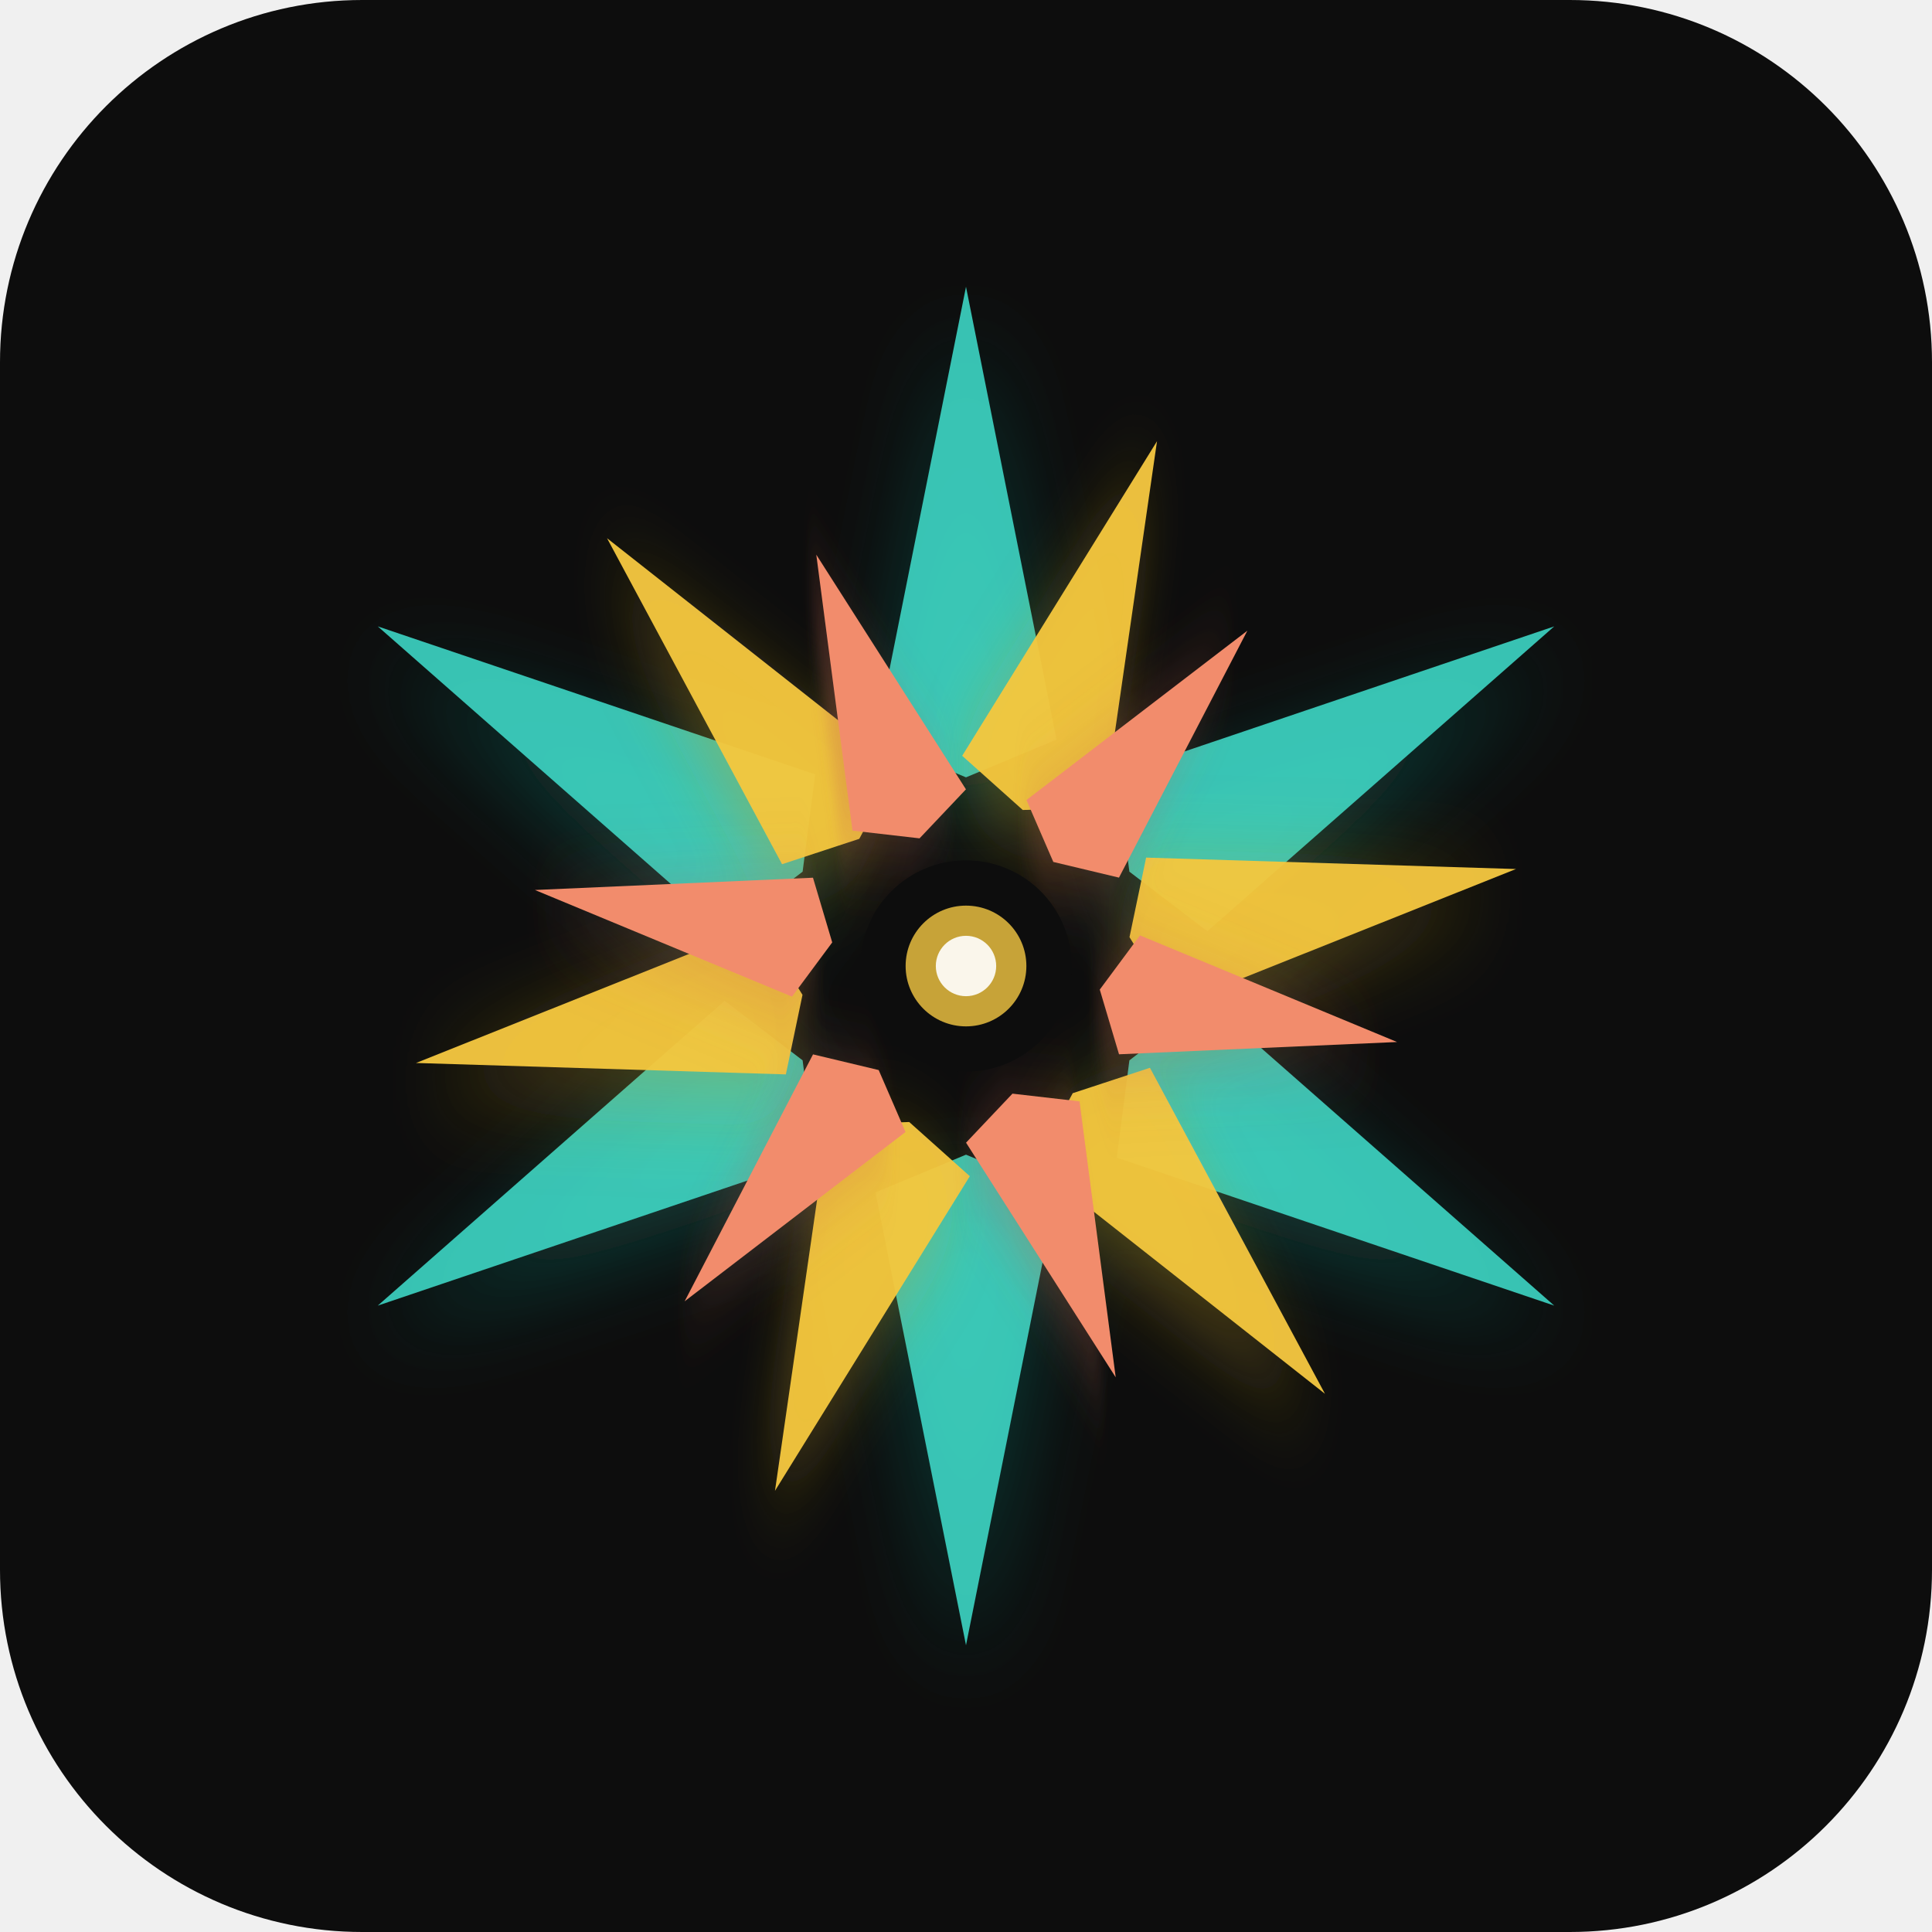
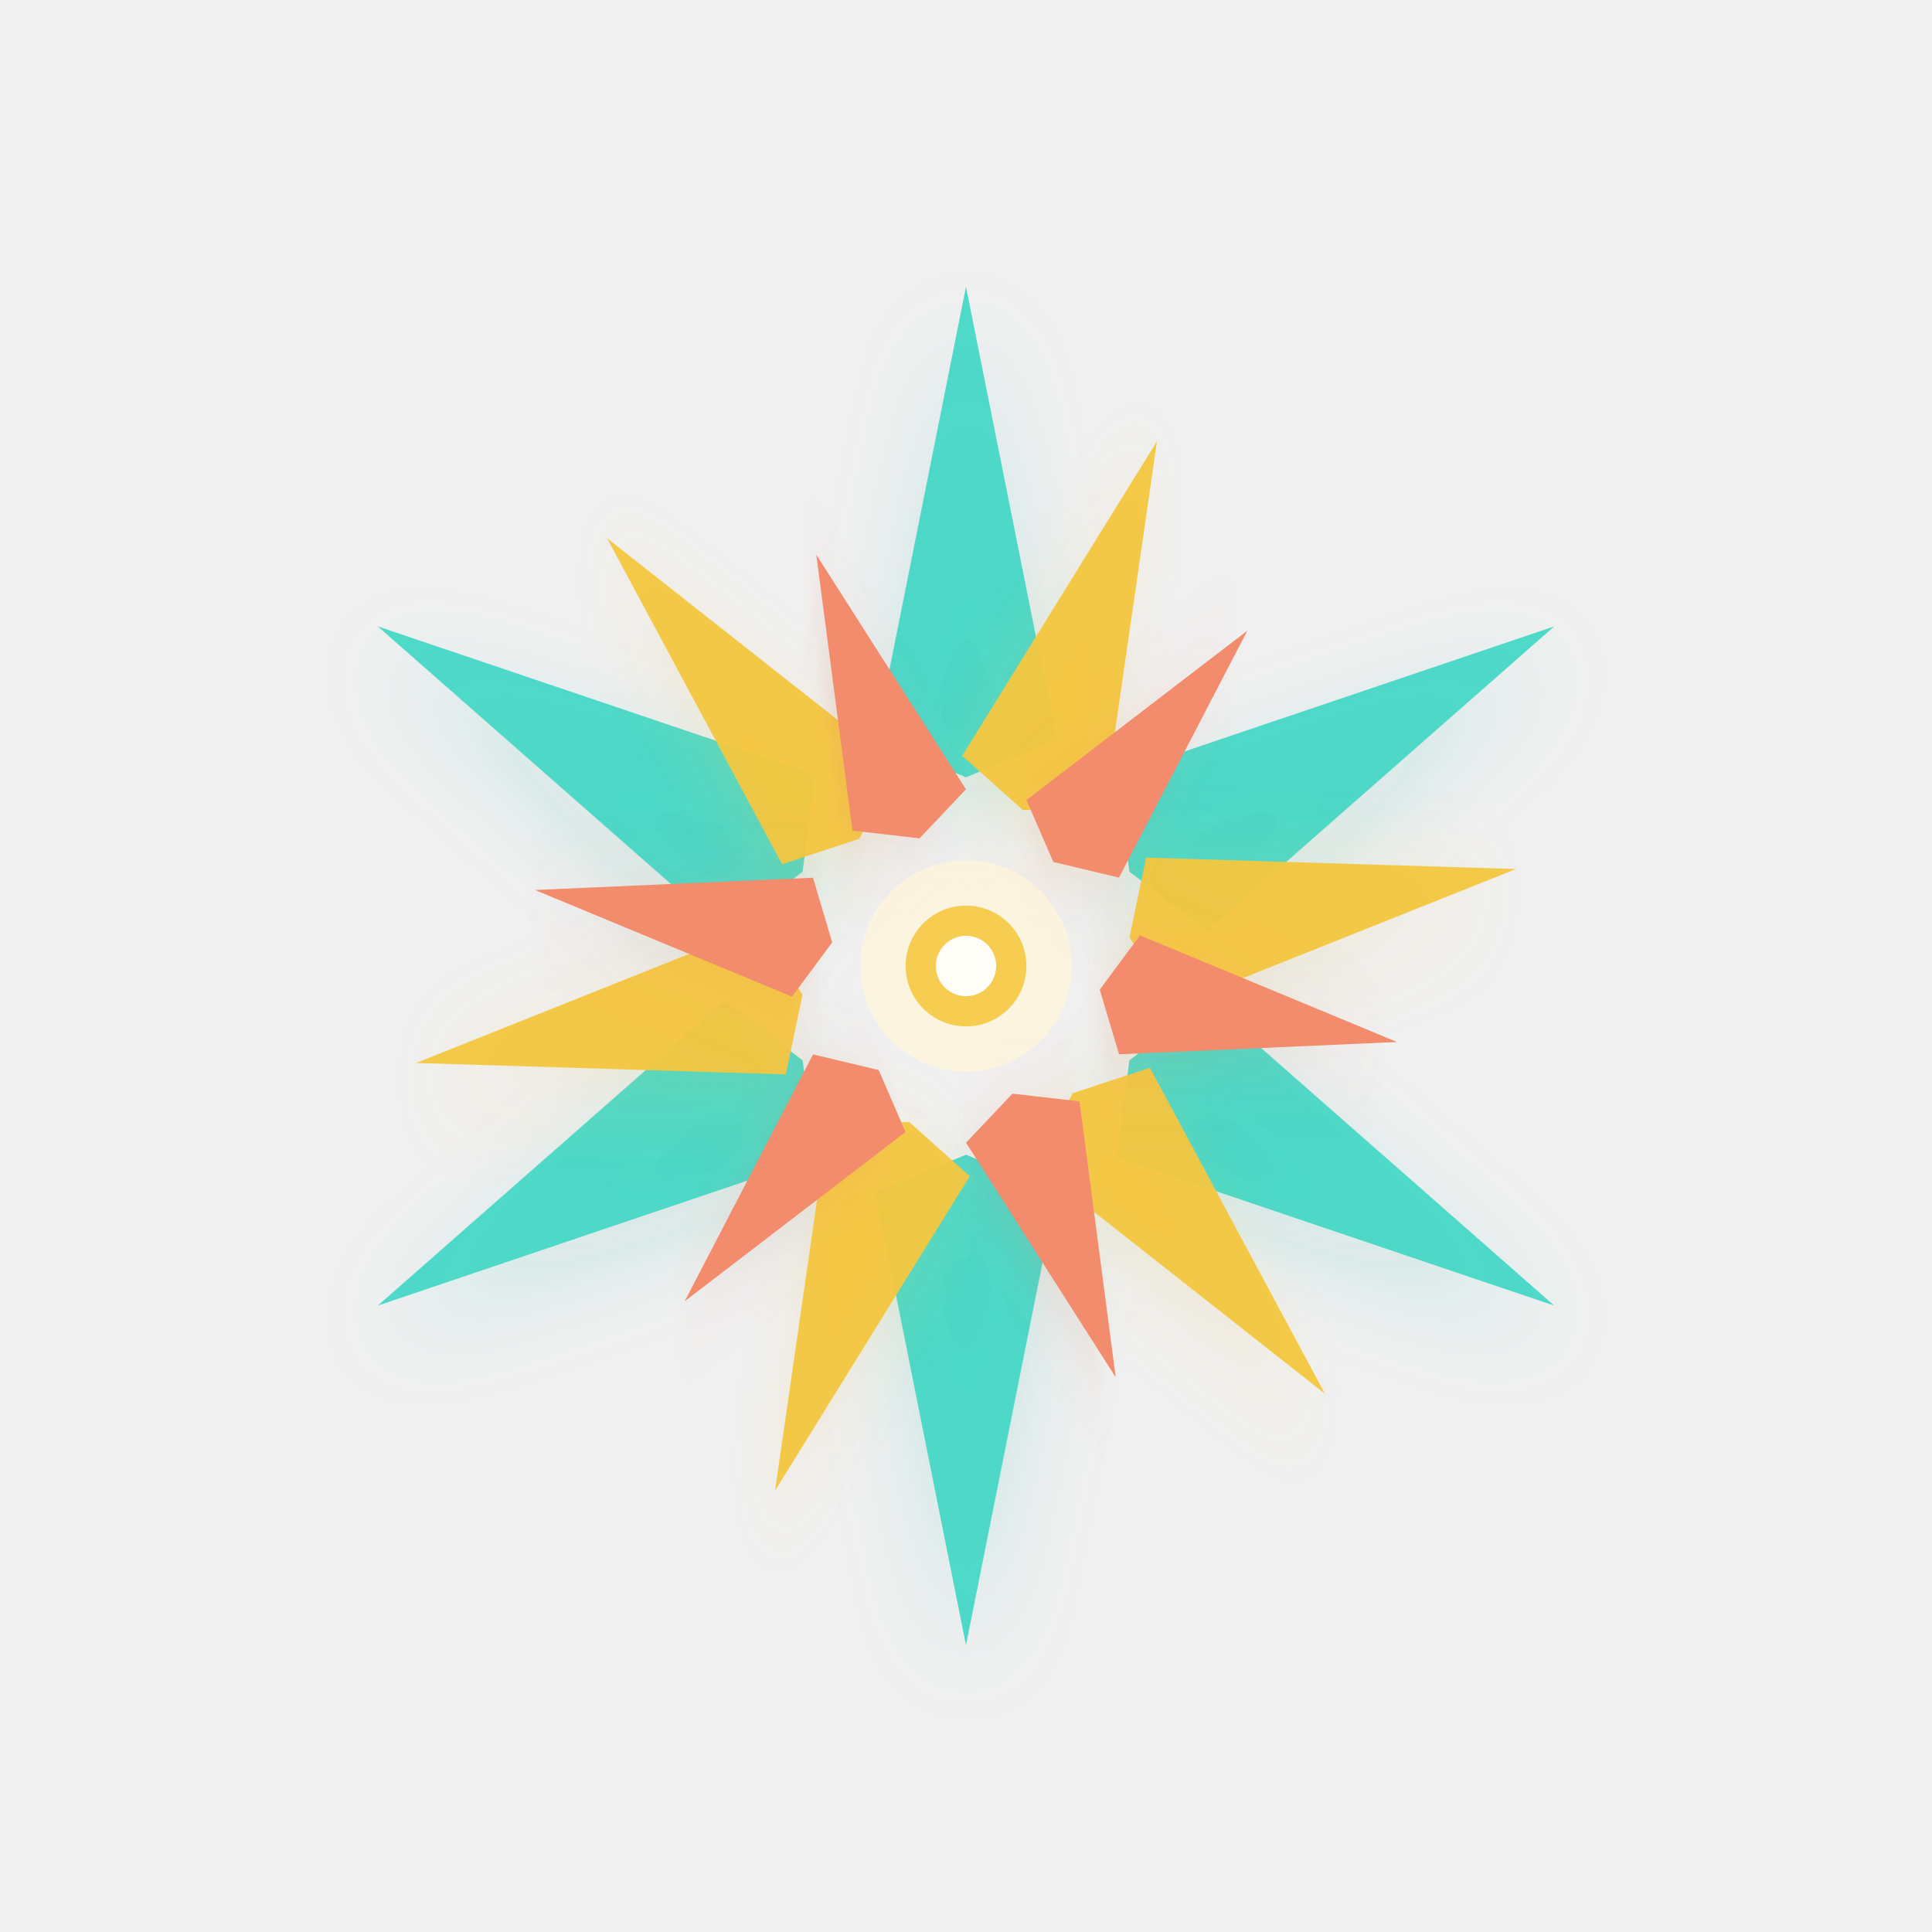
<svg xmlns="http://www.w3.org/2000/svg" width="512" height="512" viewBox="0 0 512 512" fill="none">
-   <rect width="512" height="512" rx="96" fill="#0D0D0D" />
  <g transform="translate(256,256) rotate(0)">
    <g filter="url(#shadow-bottom)">
      <path d="M0 -180 L24 -60 L0 -50 L-24 -60 Z" fill="#3DD6C4" fill-opacity="0.9" />
      <path d="M0 -180 L24 -60 L0 -50 L-24 -60 Z" fill="#3DD6C4" fill-opacity="0.9" transform="rotate(60)" />
      <path d="M0 -180 L24 -60 L0 -50 L-24 -60 Z" fill="#3DD6C4" fill-opacity="0.9" transform="rotate(120)" />
      <path d="M0 -180 L24 -60 L0 -50 L-24 -60 Z" fill="#3DD6C4" fill-opacity="0.9" transform="rotate(180)" />
      <path d="M0 -180 L24 -60 L0 -50 L-24 -60 Z" fill="#3DD6C4" fill-opacity="0.9" transform="rotate(240)" />
      <path d="M0 -180 L24 -60 L0 -50 L-24 -60 Z" fill="#3DD6C4" fill-opacity="0.9" transform="rotate(300)" />
    </g>
  </g>
  <g transform="translate(256,256) rotate(20)">
    <g filter="url(#shadow-mid)">
      <path d="M0 -148 L20 -52 L0 -44 L-20 -52 Z" fill="#F5C842" fill-opacity="0.95" />
      <path d="M0 -148 L20 -52 L0 -44 L-20 -52 Z" fill="#F5C842" fill-opacity="0.95" transform="rotate(60)" />
      <path d="M0 -148 L20 -52 L0 -44 L-20 -52 Z" fill="#F5C842" fill-opacity="0.95" transform="rotate(120)" />
      <path d="M0 -148 L20 -52 L0 -44 L-20 -52 Z" fill="#F5C842" fill-opacity="0.95" transform="rotate(180)" />
      <path d="M0 -148 L20 -52 L0 -44 L-20 -52 Z" fill="#F5C842" fill-opacity="0.95" transform="rotate(240)" />
      <path d="M0 -148 L20 -52 L0 -44 L-20 -52 Z" fill="#F5C842" fill-opacity="0.95" transform="rotate(300)" />
    </g>
  </g>
  <g transform="translate(256,256) rotate(40)">
    <g filter="url(#shadow-top)">
      <path d="M0 -116 L16 -44 L0 -36 L-16 -44 Z" fill="#F28C6C" />
      <path d="M0 -116 L16 -44 L0 -36 L-16 -44 Z" fill="#F28C6C" transform="rotate(60)" />
      <path d="M0 -116 L16 -44 L0 -36 L-16 -44 Z" fill="#F28C6C" transform="rotate(120)" />
      <path d="M0 -116 L16 -44 L0 -36 L-16 -44 Z" fill="#F28C6C" transform="rotate(180)" />
      <path d="M0 -116 L16 -44 L0 -36 L-16 -44 Z" fill="#F28C6C" transform="rotate(240)" />
      <path d="M0 -116 L16 -44 L0 -36 L-16 -44 Z" fill="#F28C6C" transform="rotate(300)" />
    </g>
  </g>
-   <circle cx="256" cy="256" r="28" fill="#0D0D0D" />
-   <circle cx="256" cy="256" r="16" fill="#F5C842" fill-opacity="0.8" />
-   <circle cx="256" cy="256" r="8" fill="#FFFFFF" fill-opacity="0.9" />
+   <circle cx="256" cy="256" r="28" fill="#FFF5D8" fill-opacity="0.72" />
+   <circle cx="256" cy="256" r="16" fill="#F5C842" fill-opacity="0.9" />
+   <circle cx="256" cy="256" r="8" fill="#FFFFFF" fill-opacity="0.96" />
  <defs>
    <filter id="shadow-bottom" x="-60" y="-220" width="120" height="300">
-       <feDropShadow dx="0" dy="8" stdDeviation="12" flood-color="#1a8a7e" flood-opacity="0.4" />
+       <feDropShadow dx="0" dy="8" stdDeviation="12" flood-color="#2AB9AE" flood-opacity="0.18" />
    </filter>
    <filter id="shadow-mid" x="-50" y="-180" width="100" height="250">
-       <feDropShadow dx="0" dy="6" stdDeviation="10" flood-color="#c9a227" flood-opacity="0.4" />
+       <feDropShadow dx="0" dy="6" stdDeviation="10" flood-color="#E7BF3C" flood-opacity="0.16" />
    </filter>
    <filter id="shadow-top" x="-40" y="-140" width="80" height="200">
-       <feDropShadow dx="0" dy="4" stdDeviation="8" flood-color="#c9694f" flood-opacity="0.3" />
+       <feDropShadow dx="0" dy="4" stdDeviation="8" flood-color="#E18261" flood-opacity="0.14" />
    </filter>
  </defs>
</svg>
